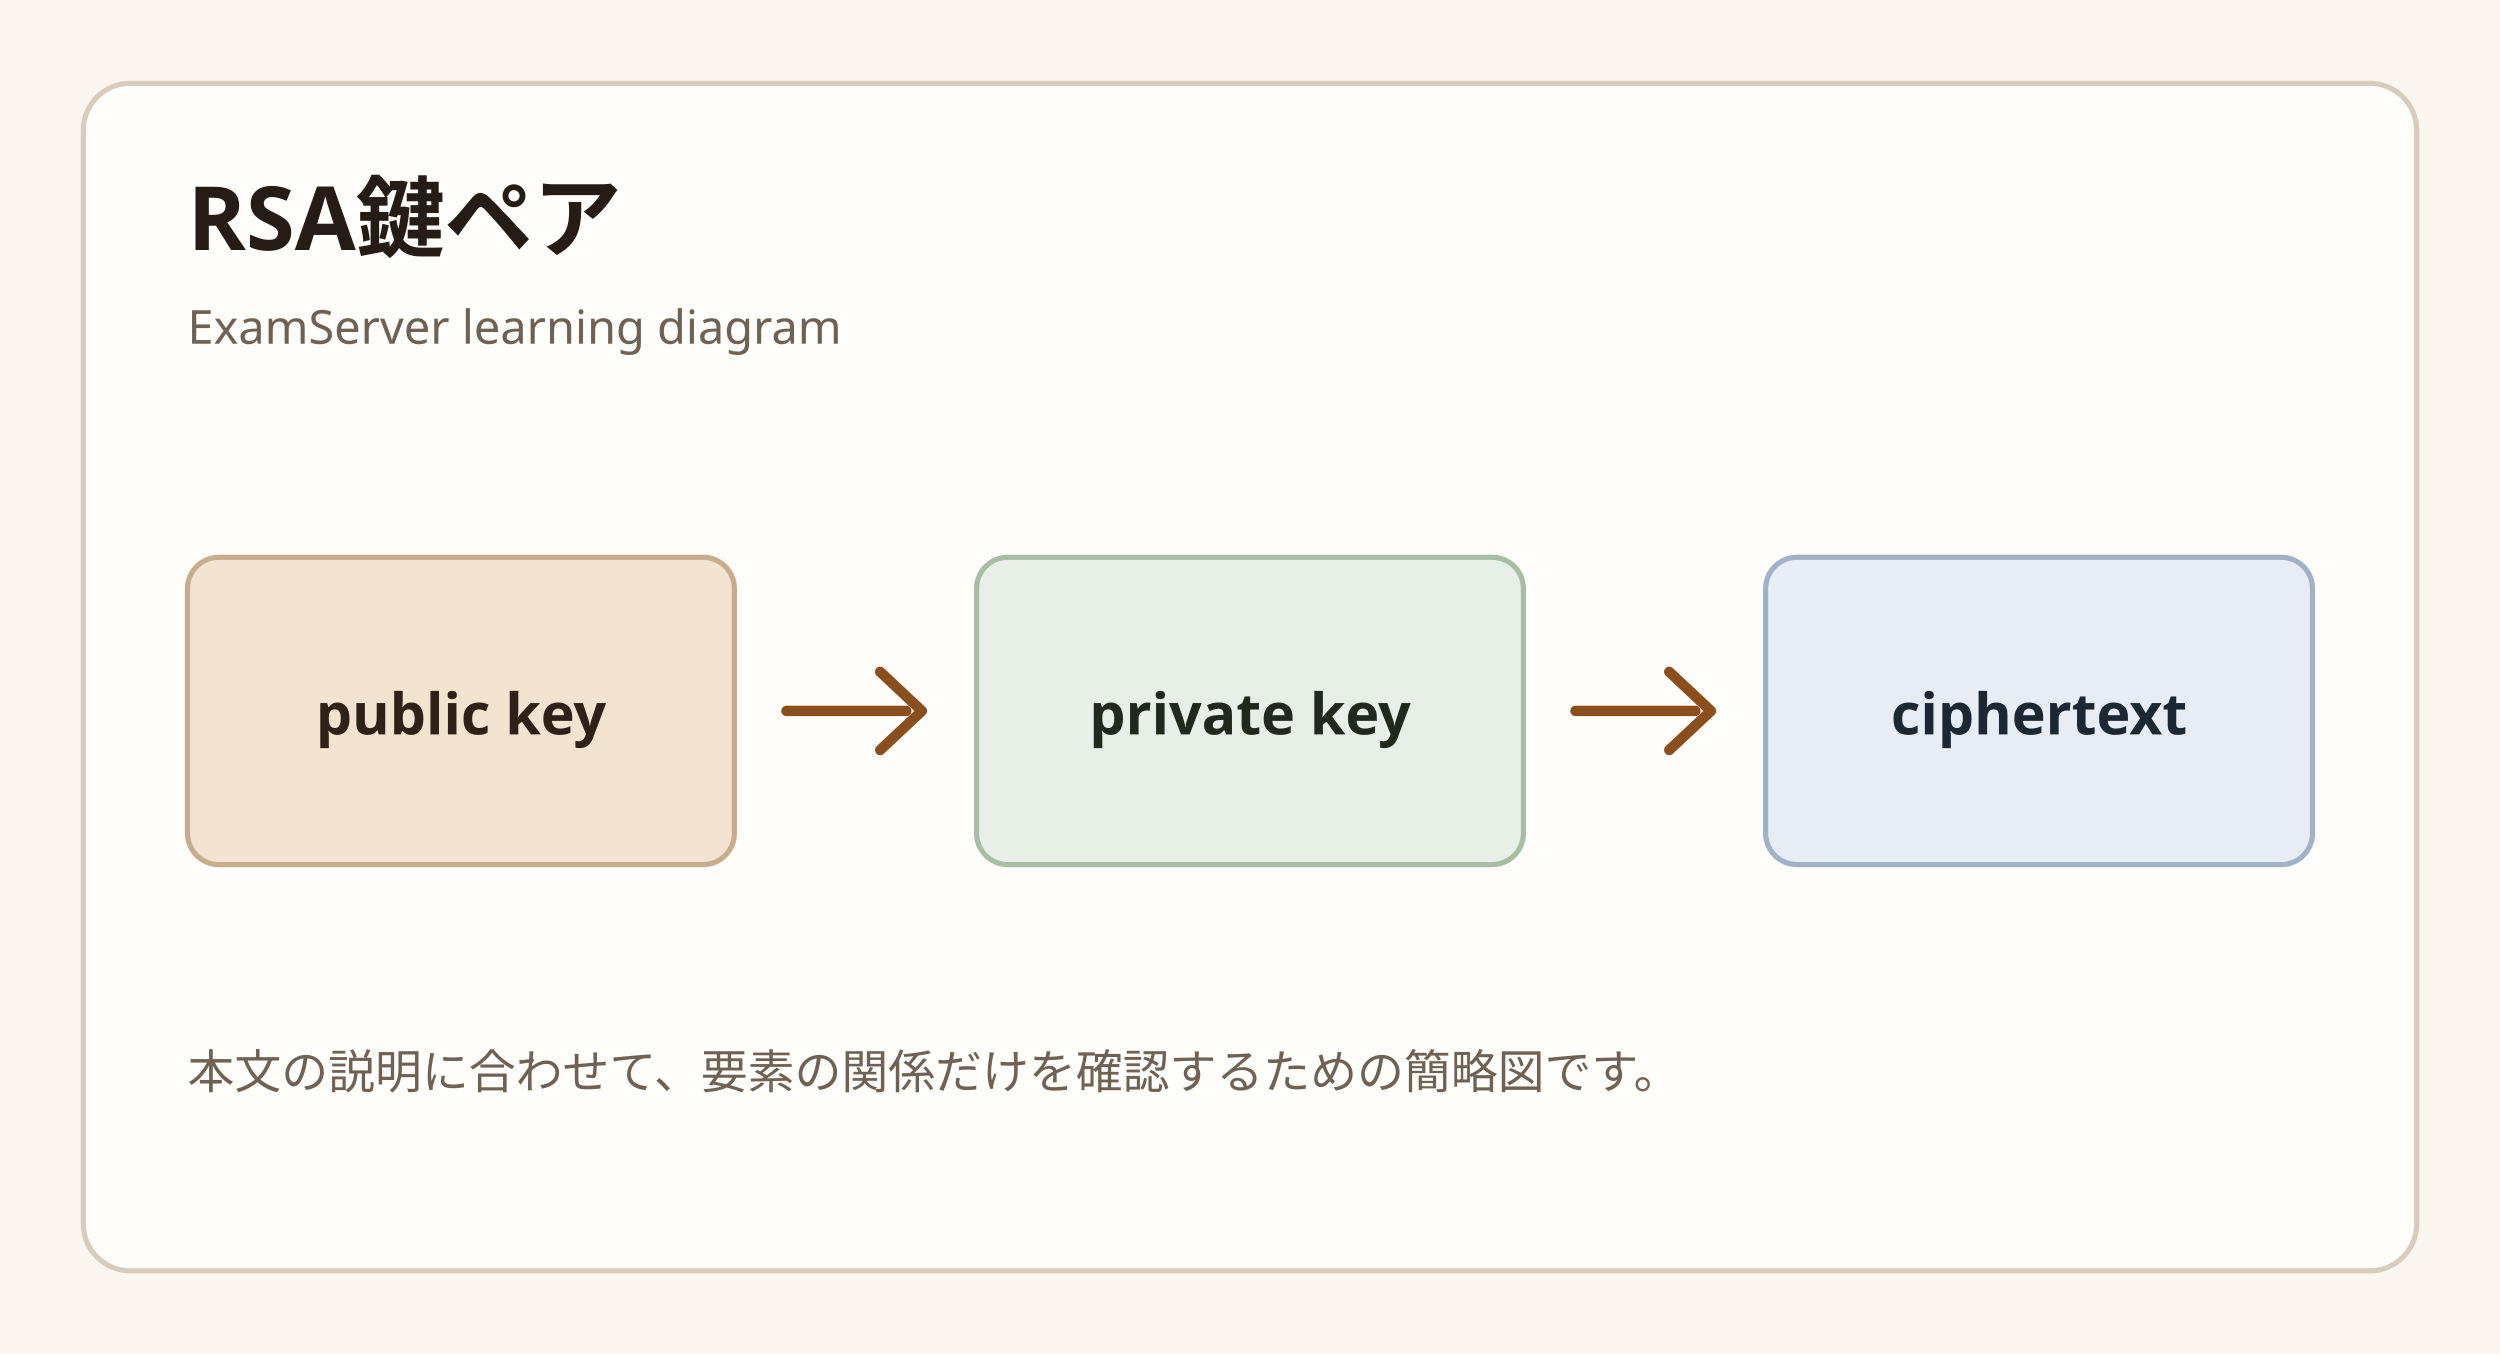
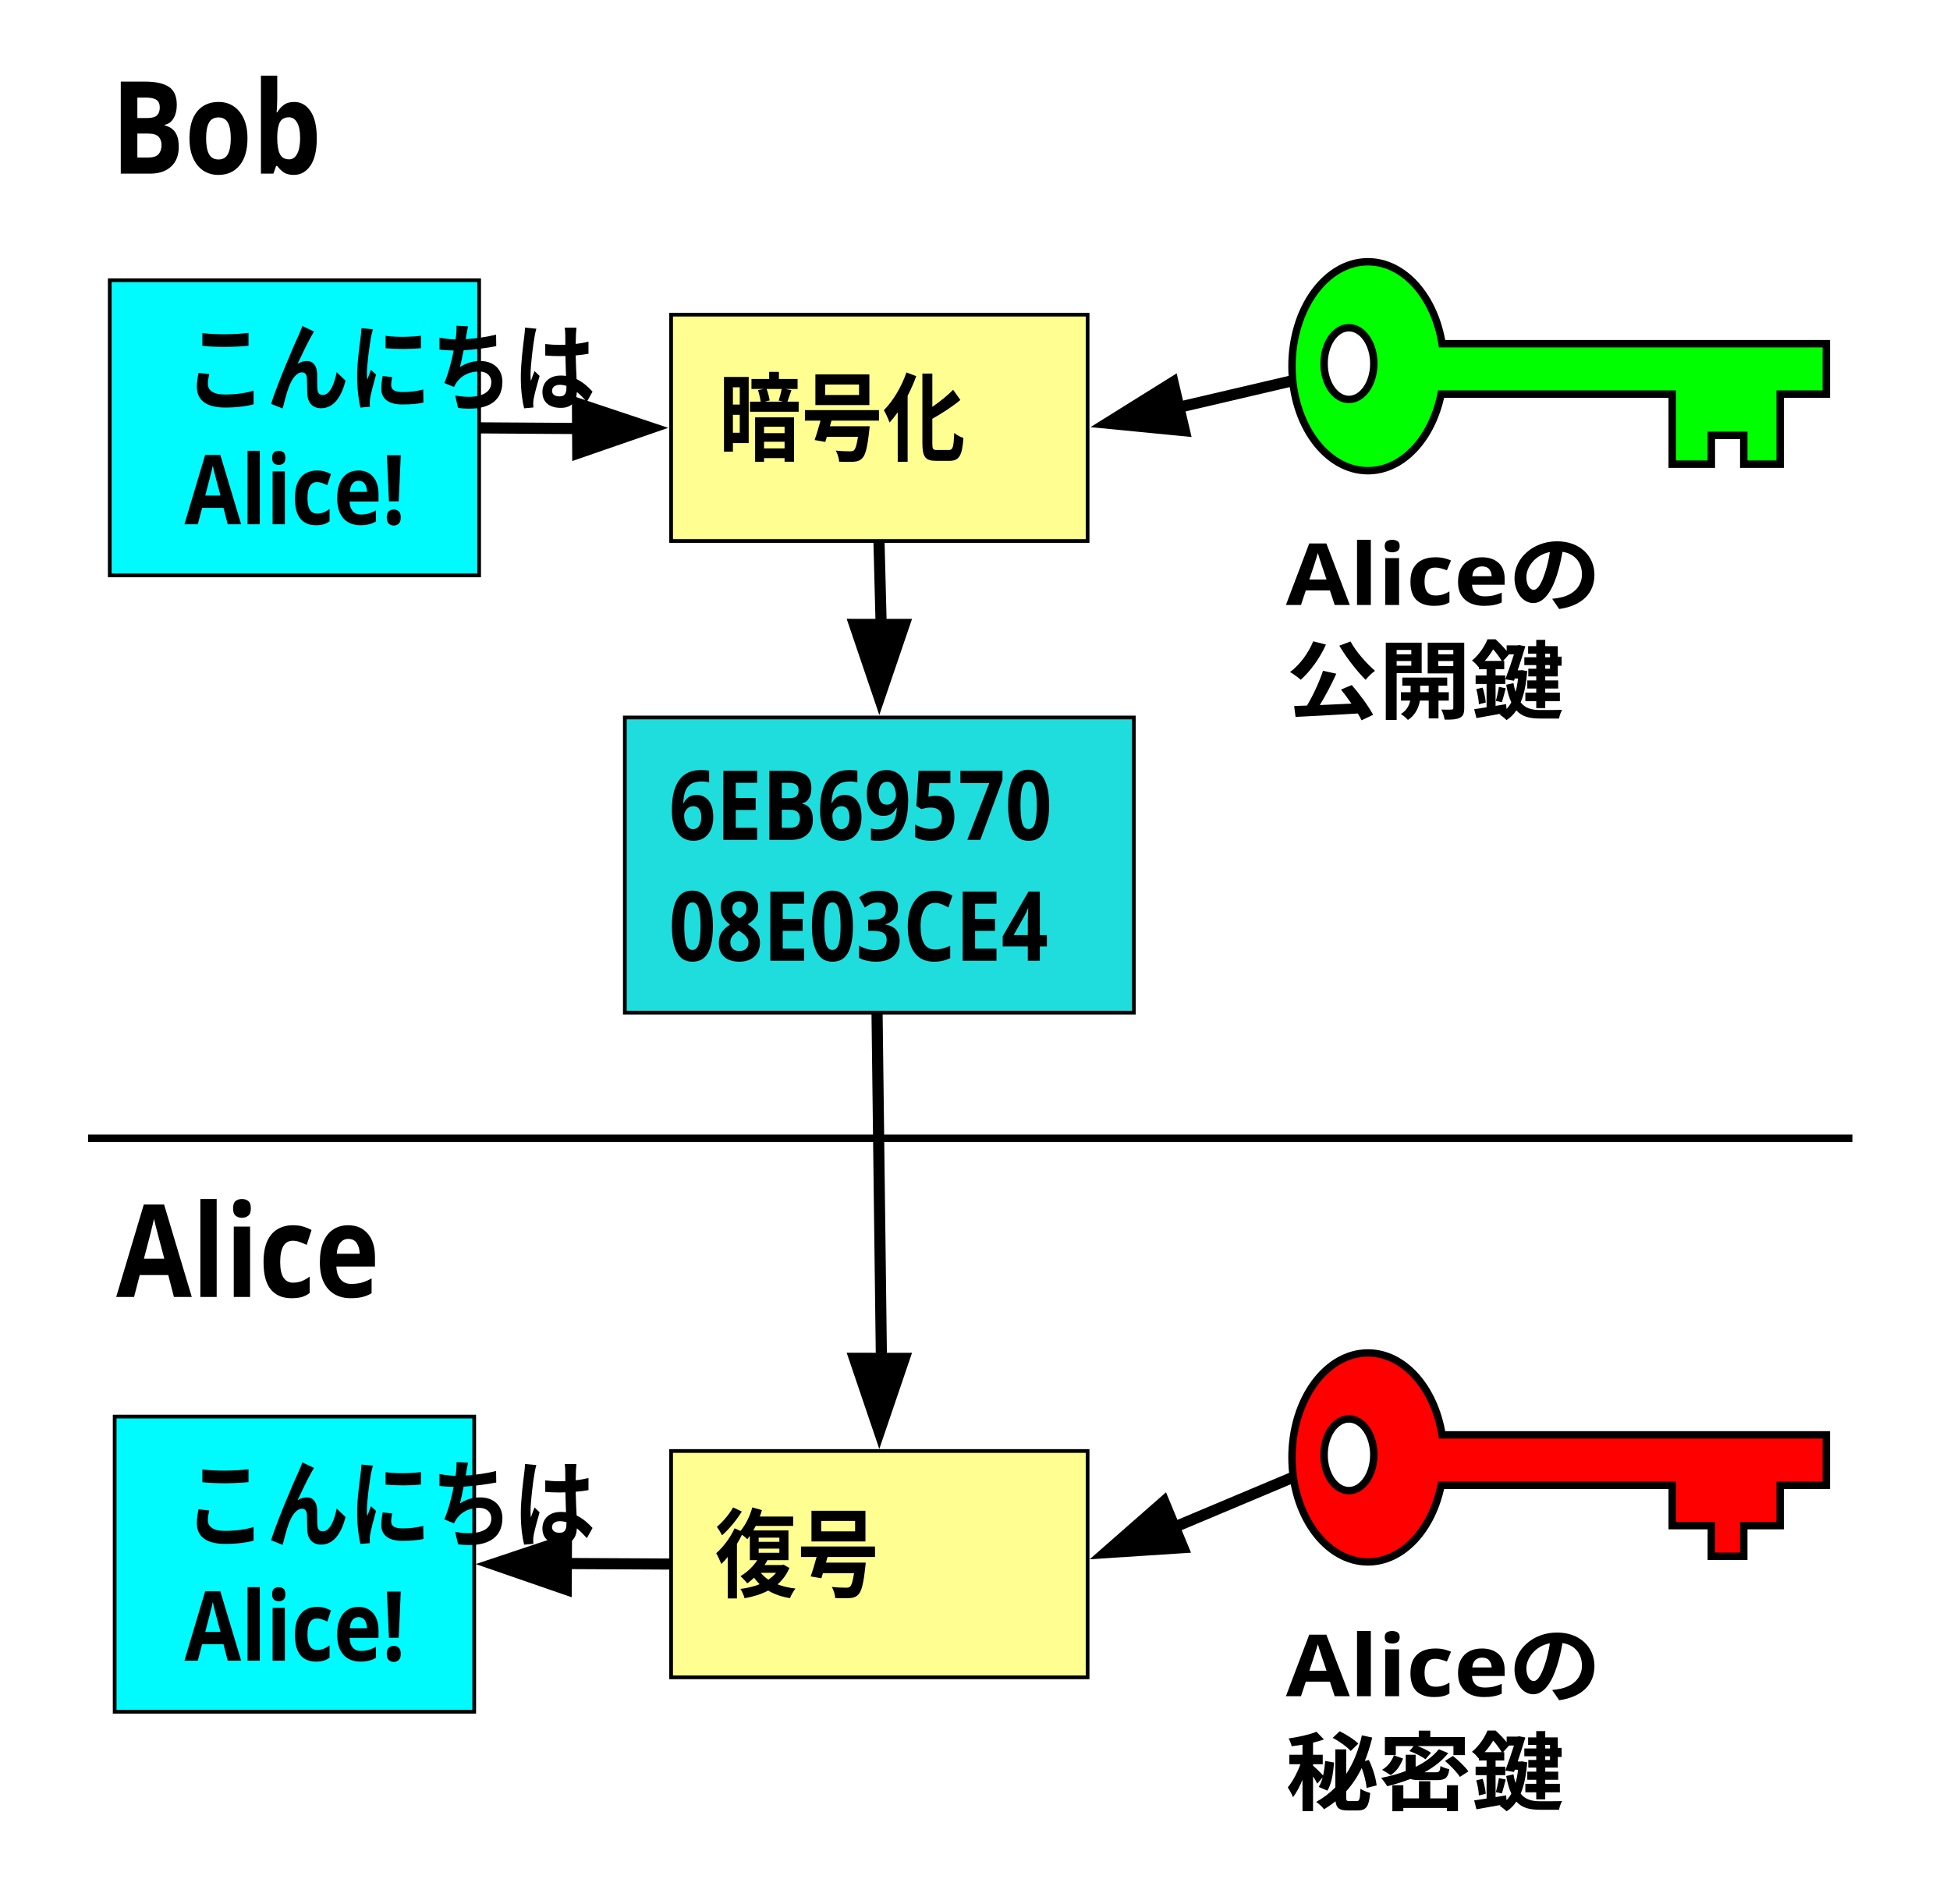
- <svg xmlns="http://www.w3.org/2000/svg" width="960" height="520" viewBox="0 0 960 520" role="img" aria-labelledby="title desc">
-   <rect width="960" height="520" fill="#fbf7ef" />
-   <rect x="32" y="32" width="896" height="456" rx="18" fill="#fffdfa" stroke="#d8cdbd" stroke-width="2" />
-   <text x="72" y="96" font-family="system-ui, sans-serif" font-size="34" font-weight="700" fill="#241c15">RSA鍵ペア</text>
-   <text x="72" y="132" font-family="system-ui, sans-serif" font-size="18" fill="#6f6255">ExamServer learning diagram</text>
-   <g font-family="system-ui, sans-serif" font-size="22" font-weight="700" text-anchor="middle">
-     <rect x="72" y="214" width="210" height="118" rx="12" fill="#f2e4d1" stroke="#c8ad8d" stroke-width="2" />
-     <text x="177" y="282" fill="#2e2118">public key</text>
-     <rect x="375" y="214" width="210" height="118" rx="12" fill="#e8efe6" stroke="#a6bea3" stroke-width="2" />
-     <text x="480" y="282" fill="#1f2a1d">private key</text>
-     <rect x="678" y="214" width="210" height="118" rx="12" fill="#e7edf4" stroke="#9fb2c7" stroke-width="2" />
-     <text x="783" y="282" fill="#1b2733">ciphertext</text>
-   </g>
-   <g fill="none" stroke="#8a4f1d" stroke-width="4" stroke-linecap="round" stroke-linejoin="round">
-     <path d="M302 273h46" />
-     <path d="M338 258l16 15-16 15" />
-     <path d="M605 273h46" />
-     <path d="M641 258l16 15-16 15" />
-   </g>
-   <text x="72" y="418" font-family="system-ui, sans-serif" font-size="18" fill="#6f6255">本文の説明に合わせて、要素の関係だけを確認するための簡略図です。</text>
+ <svg xmlns="http://www.w3.org/2000/svg" role="img" aria-label="公開鍵で暗号化し秘密鍵で復号する流れ" version="1.0" x="0" y="0" width="525px" height="512.5px" id="svg2">
+   <defs id="defs4">
+     <marker refX="0" refY="0" orient="auto" style="overflow:visible" id="Arrow2Lend">
+       <path d="M 8.719,4.034 L -2.207,0.016 L 8.719,-4.002 C 6.973,-1.63 6.983,1.616 8.719,4.034 z " transform="matrix(-1.1,0,0,-1.1,5.5,0)" style="font-size:12px;fill-rule:evenodd;stroke-width:0.625;stroke-linejoin:round" id="path7487" />
+     </marker>
+     <marker id="marker1456" style="overflow:visible" orient="auto" refY="0" refX="0">
+       <path id="path1458" style="font-size:12px;fill-rule:evenodd;stroke-width:0.625;stroke-linejoin:round" transform="matrix(-1.1,0,0,-1.1,5.5,0)" d="M 8.719,4.034 L -2.207,0.016 L 8.719,-4.002 C 6.973,-1.63 6.983,1.616 8.719,4.034 z " />
+     </marker>
+   </defs>
+   <path d="M 349.942,396.955 L 311.467,413.138" style="fill:none;fill-opacity:0.75;fill-rule:evenodd;stroke:#000000;stroke-width:3;stroke-linecap:butt;stroke-linejoin:miter;marker-start:none;marker-end:none;stroke-miterlimit:4;stroke-dasharray:none;stroke-opacity:1" id="path2937" />
+   <path d="M 353.87,101.121 L 311.25,111.086" style="fill:none;fill-opacity:0.75;fill-rule:evenodd;stroke:#000000;stroke-width:3;stroke-linecap:butt;stroke-linejoin:miter;marker-start:none;marker-end:none;stroke-miterlimit:4;stroke-dasharray:none;stroke-opacity:1" id="path2935" />
+   <path d="M 236.128,272.733 L 237.37,371.421" style="fill:none;fill-opacity:0.75;fill-rule:evenodd;stroke:#000000;stroke-width:3;stroke-linecap:butt;stroke-linejoin:miter;marker-start:none;marker-end:none;stroke-miterlimit:4;stroke-dasharray:none;stroke-opacity:1" id="path2917" />
+   <path d="M 236.128,125.597 L 237.37,173.508" style="fill:none;fill-opacity:0.75;fill-rule:evenodd;stroke:#000000;stroke-width:3;stroke-linecap:butt;stroke-linejoin:miter;marker-start:none;marker-end:none;stroke-miterlimit:4;stroke-dasharray:none;stroke-opacity:1" id="path12787" />
+   <path d="M 91.84,114.967 L 160.93,115.398" style="fill:none;fill-opacity:0.75;fill-rule:evenodd;stroke:#000000;stroke-width:3;stroke-linecap:butt;stroke-linejoin:miter;marker-start:none;marker-end:none;stroke-miterlimit:4;stroke-dasharray:none;stroke-opacity:1" id="path12783" />
+   <rect width="99.449" height="79.465" x="29.549" y="75.45" style="opacity:1;fill:#00fbfe;fill-opacity:1;fill-rule:evenodd;stroke:#000000;stroke-width:1;stroke-linecap:square;stroke-linejoin:miter;stroke-miterlimit:4;stroke-dasharray:none;stroke-dashoffset:10;stroke-opacity:1" id="rect9051" />
+   <switch style="font-style:normal;font-variant:normal;font-weight:bold;font-stretch:normal;font-size:24px;line-height:0%;font-family:Tahoma;text-align:start;writing-mode:lr-tb;text-anchor:start;fill:#000000;fill-opacity:1;stroke:none;stroke-width:1px;stroke-linecap:butt;stroke-linejoin:miter;stroke-opacity:1">
+     <text x="53.871" y="100.105" transform="scale(0.921745,1.084899)" style="font-style:normal;font-variant:normal;font-weight:bold;font-stretch:normal;font-size:24px;line-height:0%;font-family:Tahoma;text-align:start;writing-mode:lr-tb;text-anchor:start;fill:#000000;fill-opacity:1;stroke:none;stroke-width:1px;stroke-linecap:butt;stroke-linejoin:miter;stroke-opacity:1" id="text6642-pt-br" xml:space="preserve" systemLanguage="pt-br">
+       <tspan x="53.871" y="100.105" id="tspan11289-pt-br">Olá</tspan>
+       <tspan x="53.871" y="130.105" id="tspan2167-pt-br">Alice!</tspan>
+     </text>
+     <text x="53.871" y="100.105" transform="scale(0.921745,1.084899)" style="font-style:normal;font-variant:normal;font-weight:bold;font-stretch:normal;font-size:24px;line-height:0%;font-family:Tahoma;text-align:start;writing-mode:lr-tb;text-anchor:start;fill:#000000;fill-opacity:1;stroke:none;stroke-width:1px;stroke-linecap:butt;stroke-linejoin:miter;stroke-opacity:1" id="text6642" xml:space="preserve">
+       <tspan x="53.871" y="100.105" id="tspan11289">こんにちは</tspan>
+       <tspan x="53.871" y="130.105" id="tspan2167">Alice!</tspan>
+     </text>
+   </switch>
+   <path d="M 368.29,364.251 C 357.002,364.251 347.841,376.858 347.841,392.385 C 347.841,407.912 357.002,420.507 368.29,420.507 C 377.683,420.507 385.592,411.774 387.986,399.897 L 450.213,399.897 L 450.213,410.747 L 460.744,410.747 L 460.744,418.992 L 469.475,418.992 L 469.475,410.747 L 479.278,410.747 L 479.278,399.897 L 491.698,399.897 L 491.698,386.311 L 388.254,386.311 C 386.232,373.704 378.06,364.251 368.29,364.251 z M 363.171,382.01 C 366.866,382.01 369.873,386.338 369.873,391.667 C 369.873,396.995 366.866,401.323 363.171,401.323 C 359.477,401.323 356.483,396.995 356.483,391.667 C 356.483,386.338 359.477,382.01 363.171,382.01 z " style="opacity:1;fill:#ff0000;fill-opacity:1;fill-rule:evenodd;stroke:#000000;stroke-width:2;stroke-linecap:square;stroke-linejoin:miter;stroke-miterlimit:4;stroke-dasharray:none;stroke-dashoffset:10;stroke-opacity:1" id="path1306" />
+   <switch style="font-style:normal;font-variant:normal;font-weight:bold;font-stretch:normal;font-size:24px;line-height:0%;font-family:Tahoma;text-align:start;writing-mode:lr-tb;text-anchor:start;fill:#000000;fill-opacity:1;stroke:none;stroke-width:1px;stroke-linecap:butt;stroke-linejoin:miter;stroke-opacity:1">
+     <text x="333.314" y="474.334" transform="scale(1.038686,0.962755)" style="font-style:normal;font-variant:normal;font-weight:bold;font-stretch:normal;font-size:24px;line-height:0%;font-family:Tahoma;text-align:start;writing-mode:lr-tb;text-anchor:start;fill:#000000;fill-opacity:1;stroke:none;stroke-width:1px;stroke-linecap:butt;stroke-linejoin:miter;stroke-opacity:1" id="text8995-pt-br" xml:space="preserve" systemLanguage="pt-br">
+       <tspan x="333.314" y="474.334" id="tspan8997-pt-br">Chave privada</tspan>
+       <tspan x="333.314" y="504.334" id="tspan9043-pt-br">de Alice</tspan>
+     </text>
+     <text x="333.314" y="474.334" transform="scale(1.038686,0.962755)" style="font-style:normal;font-variant:normal;font-weight:bold;font-stretch:normal;font-size:24px;line-height:0%;font-family:Tahoma;text-align:start;writing-mode:lr-tb;text-anchor:start;fill:#000000;fill-opacity:1;stroke:none;stroke-width:1px;stroke-linecap:butt;stroke-linejoin:miter;stroke-opacity:1" id="text8995" xml:space="preserve">
+       <tspan x="333.314" y="474.334" id="tspan8997">Aliceの</tspan>
+       <tspan x="333.314" y="504.334" id="tspan9043">秘密鍵</tspan>
+     </text>
+   </switch>
+   <rect width="112.129" height="60.939" x="180.685" y="84.713" style="opacity:1;fill:#ffff91;fill-opacity:1;fill-rule:evenodd;stroke:#000000;stroke-width:1;stroke-linecap:square;stroke-linejoin:miter;stroke-miterlimit:4;stroke-dasharray:none;stroke-dashoffset:10;stroke-opacity:1" id="rect10547" />
+   <switch style="font-style:normal;font-variant:normal;font-weight:bold;font-stretch:normal;font-size:24px;line-height:0%;font-family:Tahoma;text-align:start;writing-mode:lr-tb;text-anchor:start;fill:#000000;fill-opacity:1;stroke:none;stroke-width:1px;stroke-linecap:butt;stroke-linejoin:miter;stroke-opacity:1">
+     <text x="209.95" y="112.48" transform="scale(0.921745,1.084899)" style="font-style:normal;font-variant:normal;font-weight:bold;font-stretch:normal;font-size:24px;line-height:0%;font-family:Tahoma;text-align:start;writing-mode:lr-tb;text-anchor:start;fill:#000000;fill-opacity:1;stroke:none;stroke-width:1px;stroke-linecap:butt;stroke-linejoin:miter;stroke-opacity:1" id="text11291-pt-br" xml:space="preserve" systemLanguage="pt-br">
+       <tspan x="209.95" y="112.48" id="tspan11295-pt-br">Cifrar</tspan>
+     </text>
+     <text x="209.95" y="112.48" transform="scale(0.921745,1.084899)" style="font-style:normal;font-variant:normal;font-weight:bold;font-stretch:normal;font-size:24px;line-height:0%;font-family:Tahoma;text-align:start;writing-mode:lr-tb;text-anchor:start;fill:#000000;fill-opacity:1;stroke:none;stroke-width:1px;stroke-linecap:butt;stroke-linejoin:miter;stroke-opacity:1" id="text11291" xml:space="preserve">
+       <tspan x="209.95" y="112.48" id="tspan11295">暗号化</tspan>
+     </text>
+   </switch>
+   <rect width="137.046" height="79.465" x="168.226" y="193.167" style="opacity:1;fill:#20dddd;fill-opacity:1;fill-rule:evenodd;stroke:#000000;stroke-width:1;stroke-linecap:square;stroke-linejoin:miter;stroke-miterlimit:4;stroke-dasharray:none;stroke-dashoffset:10;stroke-opacity:1" id="rect2159" />
+   <switch style="font-style:normal;font-variant:normal;font-weight:bold;font-stretch:normal;font-size:24px;line-height:0%;font-family:Tahoma;text-align:start;writing-mode:lr-tb;text-anchor:start;fill:#000000;fill-opacity:1;stroke:none;stroke-width:1px;stroke-linecap:butt;stroke-linejoin:miter;stroke-opacity:1">
+     <text x="195.396" y="208.417" transform="scale(0.921745,1.084899)" style="font-style:normal;font-variant:normal;font-weight:bold;font-stretch:normal;font-size:24px;line-height:0%;font-family:Tahoma;text-align:start;writing-mode:lr-tb;text-anchor:start;fill:#000000;fill-opacity:1;stroke:none;stroke-width:1px;stroke-linecap:butt;stroke-linejoin:miter;stroke-opacity:1" id="text2161" xml:space="preserve">
+       <tspan x="195.396" y="208.417" id="tspan2163">6EB69570</tspan>
+       <tspan x="195.396" y="238.418" id="tspan2165">08E03CE4</tspan>
+     </text>
+   </switch>
+   <path d="M 224.352,421.315 L 147.535,420.918" style="fill:none;fill-opacity:0.75;fill-rule:evenodd;stroke:#000000;stroke-width:3;stroke-linecap:butt;stroke-linejoin:miter;marker-start:none;marker-end:none;stroke-miterlimit:4;stroke-dasharray:none;stroke-opacity:1" id="path2919" />
+   <rect width="96.799" height="79.465" x="30.874" y="381.385" style="opacity:1;fill:#00fbfe;fill-opacity:1;fill-rule:evenodd;stroke:#000000;stroke-width:1;stroke-linecap:square;stroke-linejoin:miter;stroke-miterlimit:4;stroke-dasharray:none;stroke-dashoffset:10;stroke-opacity:1" id="rect2921" />
+   <switch style="font-style:normal;font-variant:normal;font-weight:bold;font-stretch:normal;font-size:24px;line-height:0%;font-family:Tahoma;text-align:start;writing-mode:lr-tb;text-anchor:start;fill:#000000;fill-opacity:1;stroke:none;stroke-width:1px;stroke-linecap:butt;stroke-linejoin:miter;stroke-opacity:1">
+     <text x="53.87" y="382.107" transform="scale(0.921745,1.084899)" style="font-style:normal;font-variant:normal;font-weight:bold;font-stretch:normal;font-size:24px;line-height:0%;font-family:Tahoma;text-align:start;writing-mode:lr-tb;text-anchor:start;fill:#000000;fill-opacity:1;stroke:none;stroke-width:1px;stroke-linecap:butt;stroke-linejoin:miter;stroke-opacity:1" id="text2923-pt-br" xml:space="preserve" systemLanguage="pt-br">
+       <tspan x="53.87" y="382.107" id="tspan2925-pt-br">Olá</tspan>
+       <tspan x="53.87" y="412.108" id="tspan2927-pt-br">Alice!</tspan>
+     </text>
+     <text x="53.87" y="382.107" transform="scale(0.921745,1.084899)" style="font-style:normal;font-variant:normal;font-weight:bold;font-stretch:normal;font-size:24px;line-height:0%;font-family:Tahoma;text-align:start;writing-mode:lr-tb;text-anchor:start;fill:#000000;fill-opacity:1;stroke:none;stroke-width:1px;stroke-linecap:butt;stroke-linejoin:miter;stroke-opacity:1" id="text2923" xml:space="preserve">
+       <tspan x="53.87" y="382.107" id="tspan2925">こんにちは</tspan>
+       <tspan x="53.87" y="412.108" id="tspan2927">Alice!</tspan>
+     </text>
+   </switch>
+   <rect width="112.129" height="60.939" x="180.685" y="390.647" style="opacity:1;fill:#ffff91;fill-opacity:1;fill-rule:evenodd;stroke:#000000;stroke-width:1;stroke-linecap:square;stroke-linejoin:miter;stroke-miterlimit:4;stroke-dasharray:none;stroke-dashoffset:10;stroke-opacity:1" id="rect2929" />
+   <switch style="font-style:normal;font-variant:normal;font-weight:bold;font-stretch:normal;font-size:24px;line-height:0%;font-family:Tahoma;text-align:start;writing-mode:lr-tb;text-anchor:start;fill:#000000;fill-opacity:1;stroke:none;stroke-width:1px;stroke-linecap:butt;stroke-linejoin:miter;stroke-opacity:1">
+     <text x="208.801" y="394.482" transform="scale(0.921745,1.084899)" style="font-style:normal;font-variant:normal;font-weight:bold;font-stretch:normal;font-size:24px;line-height:0%;font-family:Tahoma;text-align:start;writing-mode:lr-tb;text-anchor:start;fill:#000000;fill-opacity:1;stroke:none;stroke-width:1px;stroke-linecap:butt;stroke-linejoin:miter;stroke-opacity:1" id="text2931-pt-br" xml:space="preserve" systemLanguage="pt-br">
+       <tspan x="208.801" y="394.482" id="tspan2933-pt-br">Decifrar</tspan>
+     </text>
+     <text x="208.801" y="394.482" transform="scale(0.921745,1.084899)" style="font-style:normal;font-variant:normal;font-weight:bold;font-stretch:normal;font-size:24px;line-height:0%;font-family:Tahoma;text-align:start;writing-mode:lr-tb;text-anchor:start;fill:#000000;fill-opacity:1;stroke:none;stroke-width:1px;stroke-linecap:butt;stroke-linejoin:miter;stroke-opacity:1" id="text2931" xml:space="preserve">
+       <tspan x="208.801" y="394.482" id="tspan2933">復号</tspan>
+     </text>
+   </switch>
+   <path d="M 368.29,70.472 C 357.002,70.472 347.841,83.079 347.841,98.605 C 347.841,114.132 357.002,126.728 368.29,126.728 C 377.683,126.728 385.592,117.994 387.986,106.117 L 450.213,106.117 L 450.213,124.967 L 460.744,124.967 L 460.744,117.212 L 469.475,117.212 L 469.475,124.967 L 479.278,124.967 L 479.278,106.117 L 491.698,106.117 L 491.698,92.531 L 388.254,92.531 C 386.232,79.924 378.06,70.472 368.29,70.472 z M 363.171,88.23 C 366.866,88.23 369.873,92.558 369.873,97.887 C 369.873,103.215 366.866,107.543 363.171,107.543 C 359.477,107.543 356.483,103.215 356.483,97.887 C 356.483,92.558 359.477,88.23 363.171,88.23 z " style="opacity:1;fill:#00ff00;fill-opacity:1;fill-rule:evenodd;stroke:#000000;stroke-width:2;stroke-linecap:square;stroke-linejoin:miter;stroke-miterlimit:4;stroke-dasharray:none;stroke-dashoffset:10;stroke-opacity:1" id="path5914" />
+   <switch style="font-style:normal;font-variant:normal;font-weight:bold;font-stretch:normal;font-size:24px;line-height:0%;font-family:Tahoma;text-align:start;writing-mode:lr-tb;text-anchor:start;fill:#000000;fill-opacity:1;stroke:none;stroke-width:1px;stroke-linecap:butt;stroke-linejoin:miter;stroke-opacity:1">
+     <text x="333.314" y="169.184" transform="scale(1.038686,0.962755)" style="font-style:normal;font-variant:normal;font-weight:bold;font-stretch:normal;font-size:24px;line-height:0%;font-family:Tahoma;text-align:start;writing-mode:lr-tb;text-anchor:start;fill:#000000;fill-opacity:1;stroke:none;stroke-width:1px;stroke-linecap:butt;stroke-linejoin:miter;stroke-opacity:1" id="text9045-pt-br" xml:space="preserve" systemLanguage="pt-br">
+       <tspan x="333.314" y="169.184" id="tspan9047-pt-br">Chave pública</tspan>
+       <tspan x="333.314" y="199.184" id="tspan9049-pt-br">de Alice</tspan>
+     </text>
+     <text x="333.314" y="169.184" transform="scale(1.038686,0.962755)" style="font-style:normal;font-variant:normal;font-weight:bold;font-stretch:normal;font-size:24px;line-height:0%;font-family:Tahoma;text-align:start;writing-mode:lr-tb;text-anchor:start;fill:#000000;fill-opacity:1;stroke:none;stroke-width:1px;stroke-linecap:butt;stroke-linejoin:miter;stroke-opacity:1" id="text9045" xml:space="preserve">
+       <tspan x="333.314" y="169.184" id="tspan9047">Aliceの</tspan>
+       <tspan x="333.314" y="199.184" id="tspan9049">公開鍵</tspan>
+     </text>
+   </switch>
+   <path d="M 23.708,306.446 L 498.734,306.446" style="fill:none;fill-opacity:0.75;fill-rule:evenodd;stroke:#000000;stroke-width:2;stroke-linecap:butt;stroke-linejoin:miter;stroke-miterlimit:4;stroke-dasharray:none;stroke-opacity:1" id="path1378" />
+   <switch style="font-style:normal;font-variant:normal;font-weight:bold;font-stretch:normal;font-size:32.001px;line-height:0%;font-family:Tahoma;text-align:start;writing-mode:lr-tb;text-anchor:start;fill:#000000;fill-opacity:1;stroke:none;stroke-width:1px;stroke-linecap:butt;stroke-linejoin:miter;stroke-opacity:1">
+     <text x="33.94" y="321.851" transform="scale(0.921745,1.084899)" style="font-style:normal;font-variant:normal;font-weight:bold;font-stretch:normal;font-size:32.001px;line-height:0%;font-family:Tahoma;text-align:start;writing-mode:lr-tb;text-anchor:start;fill:#000000;fill-opacity:1;stroke:none;stroke-width:1px;stroke-linecap:butt;stroke-linejoin:miter;stroke-opacity:1" id="text2135" xml:space="preserve">
+       <tspan x="33.94" y="321.851" style="font-style:normal;font-variant:normal;font-weight:bold;font-stretch:normal;font-size:32.001px;line-height:125%;font-family:Tahoma;text-align:start;writing-mode:lr-tb;text-anchor:start" id="tspan2137">Alice</tspan>
+     </text>
+   </switch>
+   <path style="opacity:1;fill:#000000;fill-opacity:1;fill-rule:evenodd;stroke:#000000;stroke-width:7.283;stroke-linecap:square;stroke-linejoin:miter;stroke-miterlimit:4;stroke-dasharray:none;stroke-opacity:1;display:inline" id="path13515" d="M 82.902,313.99 L 64.249,324.759 L 45.596,335.528 L 45.596,313.99 L 45.596,292.451 L 64.249,303.22 L 82.902,313.99 z " transform="matrix(-3.040663e-4,0.536912,-0.316064,-1.599964e-4,336.0039,341.7284)" />
+   <path style="opacity:1;fill:#000000;fill-opacity:1;fill-rule:evenodd;stroke:#000000;stroke-width:7.283;stroke-linecap:square;stroke-linejoin:miter;stroke-miterlimit:4;stroke-dasharray:none;stroke-opacity:1;display:inline" id="path5890" d="M 82.902,313.99 L 64.249,324.759 L 45.596,335.528 L 45.596,313.99 L 45.596,292.451 L 64.249,303.22 L 82.902,313.99 z " transform="matrix(-0.496084,0.205365,-0.12091,-0.292022,376.0725,492.9744)" />
+   <path style="opacity:1;fill:#000000;fill-opacity:1;fill-rule:evenodd;stroke:#000000;stroke-width:7.283;stroke-linecap:square;stroke-linejoin:miter;stroke-miterlimit:4;stroke-dasharray:none;stroke-opacity:1;display:inline" id="path5892" d="M 82.902,313.99 L 64.249,324.759 L 45.596,335.528 L 45.596,313.99 L 45.596,292.451 L 64.249,303.22 L 82.902,313.99 z " transform="matrix(0.536905,-2.831340e-3,1.685723e-3,0.31606,130.9598,16.20191)" />
+   <path style="opacity:1;fill:#000000;fill-opacity:1;fill-rule:evenodd;stroke:#000000;stroke-width:7.283;stroke-linecap:square;stroke-linejoin:miter;stroke-miterlimit:4;stroke-dasharray:none;stroke-opacity:1;display:inline" id="path3014" d="M 82.902,313.99 L 64.249,324.759 L 45.596,335.528 L 45.596,313.99 L 45.596,292.451 L 64.249,303.22 L 82.902,313.99 z " transform="matrix(-0.536905,-2.831340e-3,-1.685723e-3,0.31606,177.0222,322.1088)" />
+   <path style="opacity:1;fill:#000000;fill-opacity:1;fill-rule:evenodd;stroke:#000000;stroke-width:7.283;stroke-linecap:square;stroke-linejoin:miter;stroke-miterlimit:4;stroke-dasharray:none;stroke-opacity:1;display:inline" id="path3016" d="M 82.902,313.99 L 64.249,324.759 L 45.596,335.528 L 45.596,313.99 L 45.596,292.451 L 64.249,303.22 L 82.902,313.99 z " transform="matrix(-3.040663e-4,0.536912,-0.316064,-1.599964e-4,336.0039,144.1345)" />
+   <path style="opacity:1;fill:#000000;fill-opacity:1;fill-rule:evenodd;stroke:#000000;stroke-width:7.283;stroke-linecap:square;stroke-linejoin:miter;stroke-miterlimit:4;stroke-dasharray:none;stroke-opacity:1;display:inline" id="path3018" d="M 82.902,313.99 L 64.249,324.759 L 45.596,335.528 L 45.596,313.99 L 45.596,292.451 L 64.249,303.22 L 82.902,313.99 z " transform="matrix(-0.522749,0.122507,-7.213487e-2,-0.307722,363.3824,200.5708)" />
+   <switch style="font-style:normal;font-variant:normal;font-weight:bold;font-stretch:normal;font-size:32.001px;line-height:0%;font-family:Tahoma;text-align:start;writing-mode:lr-tb;text-anchor:start;fill:#000000;fill-opacity:1;stroke:none;stroke-width:1px;stroke-linecap:butt;stroke-linejoin:miter;stroke-opacity:1">
+     <text x="32.404" y="43.09" transform="scale(0.9217449,1.084899)" style="font-style:normal;font-variant:normal;font-weight:bold;font-stretch:normal;font-size:32.001px;line-height:0%;font-family:Tahoma;text-align:start;writing-mode:lr-tb;text-anchor:start;fill:#000000;fill-opacity:1;stroke:none;stroke-width:1px;stroke-linecap:butt;stroke-linejoin:miter;stroke-opacity:1" id="text1354" xml:space="preserve">
+       <tspan x="32.404" y="43.09" style="font-style:normal;font-variant:normal;font-weight:bold;font-stretch:normal;font-size:32.001px;line-height:125%;font-family:Tahoma;text-align:start;writing-mode:lr-tb;text-anchor:start" id="tspan1356">Bob</tspan>
+     </text>
+   </switch>
</svg>
